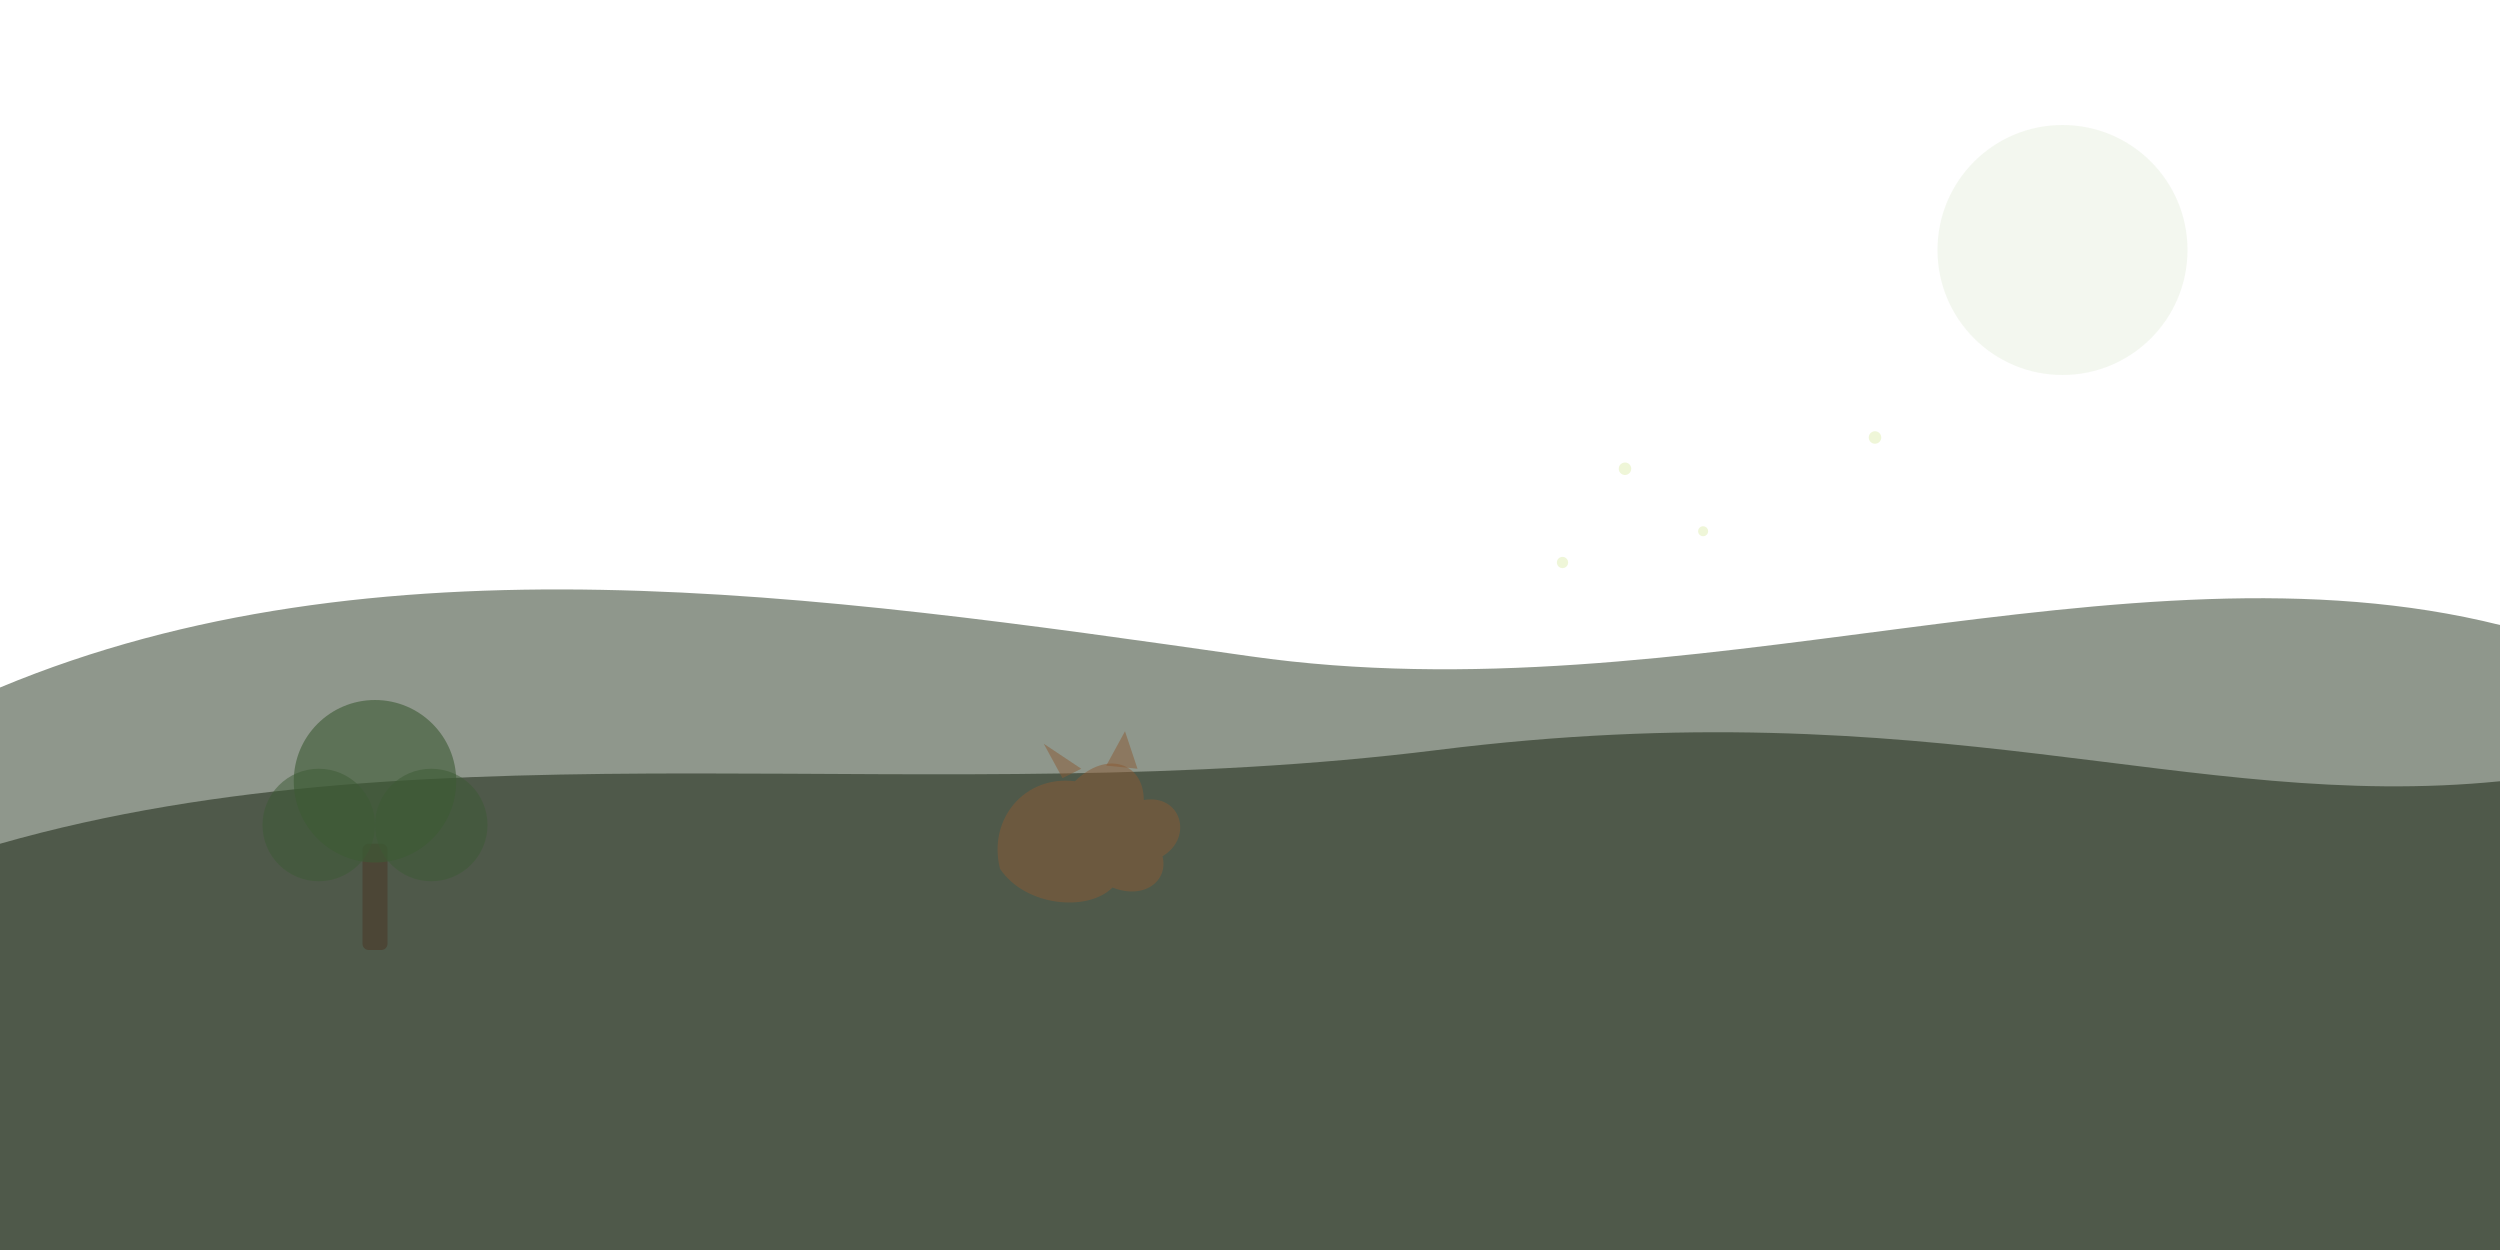
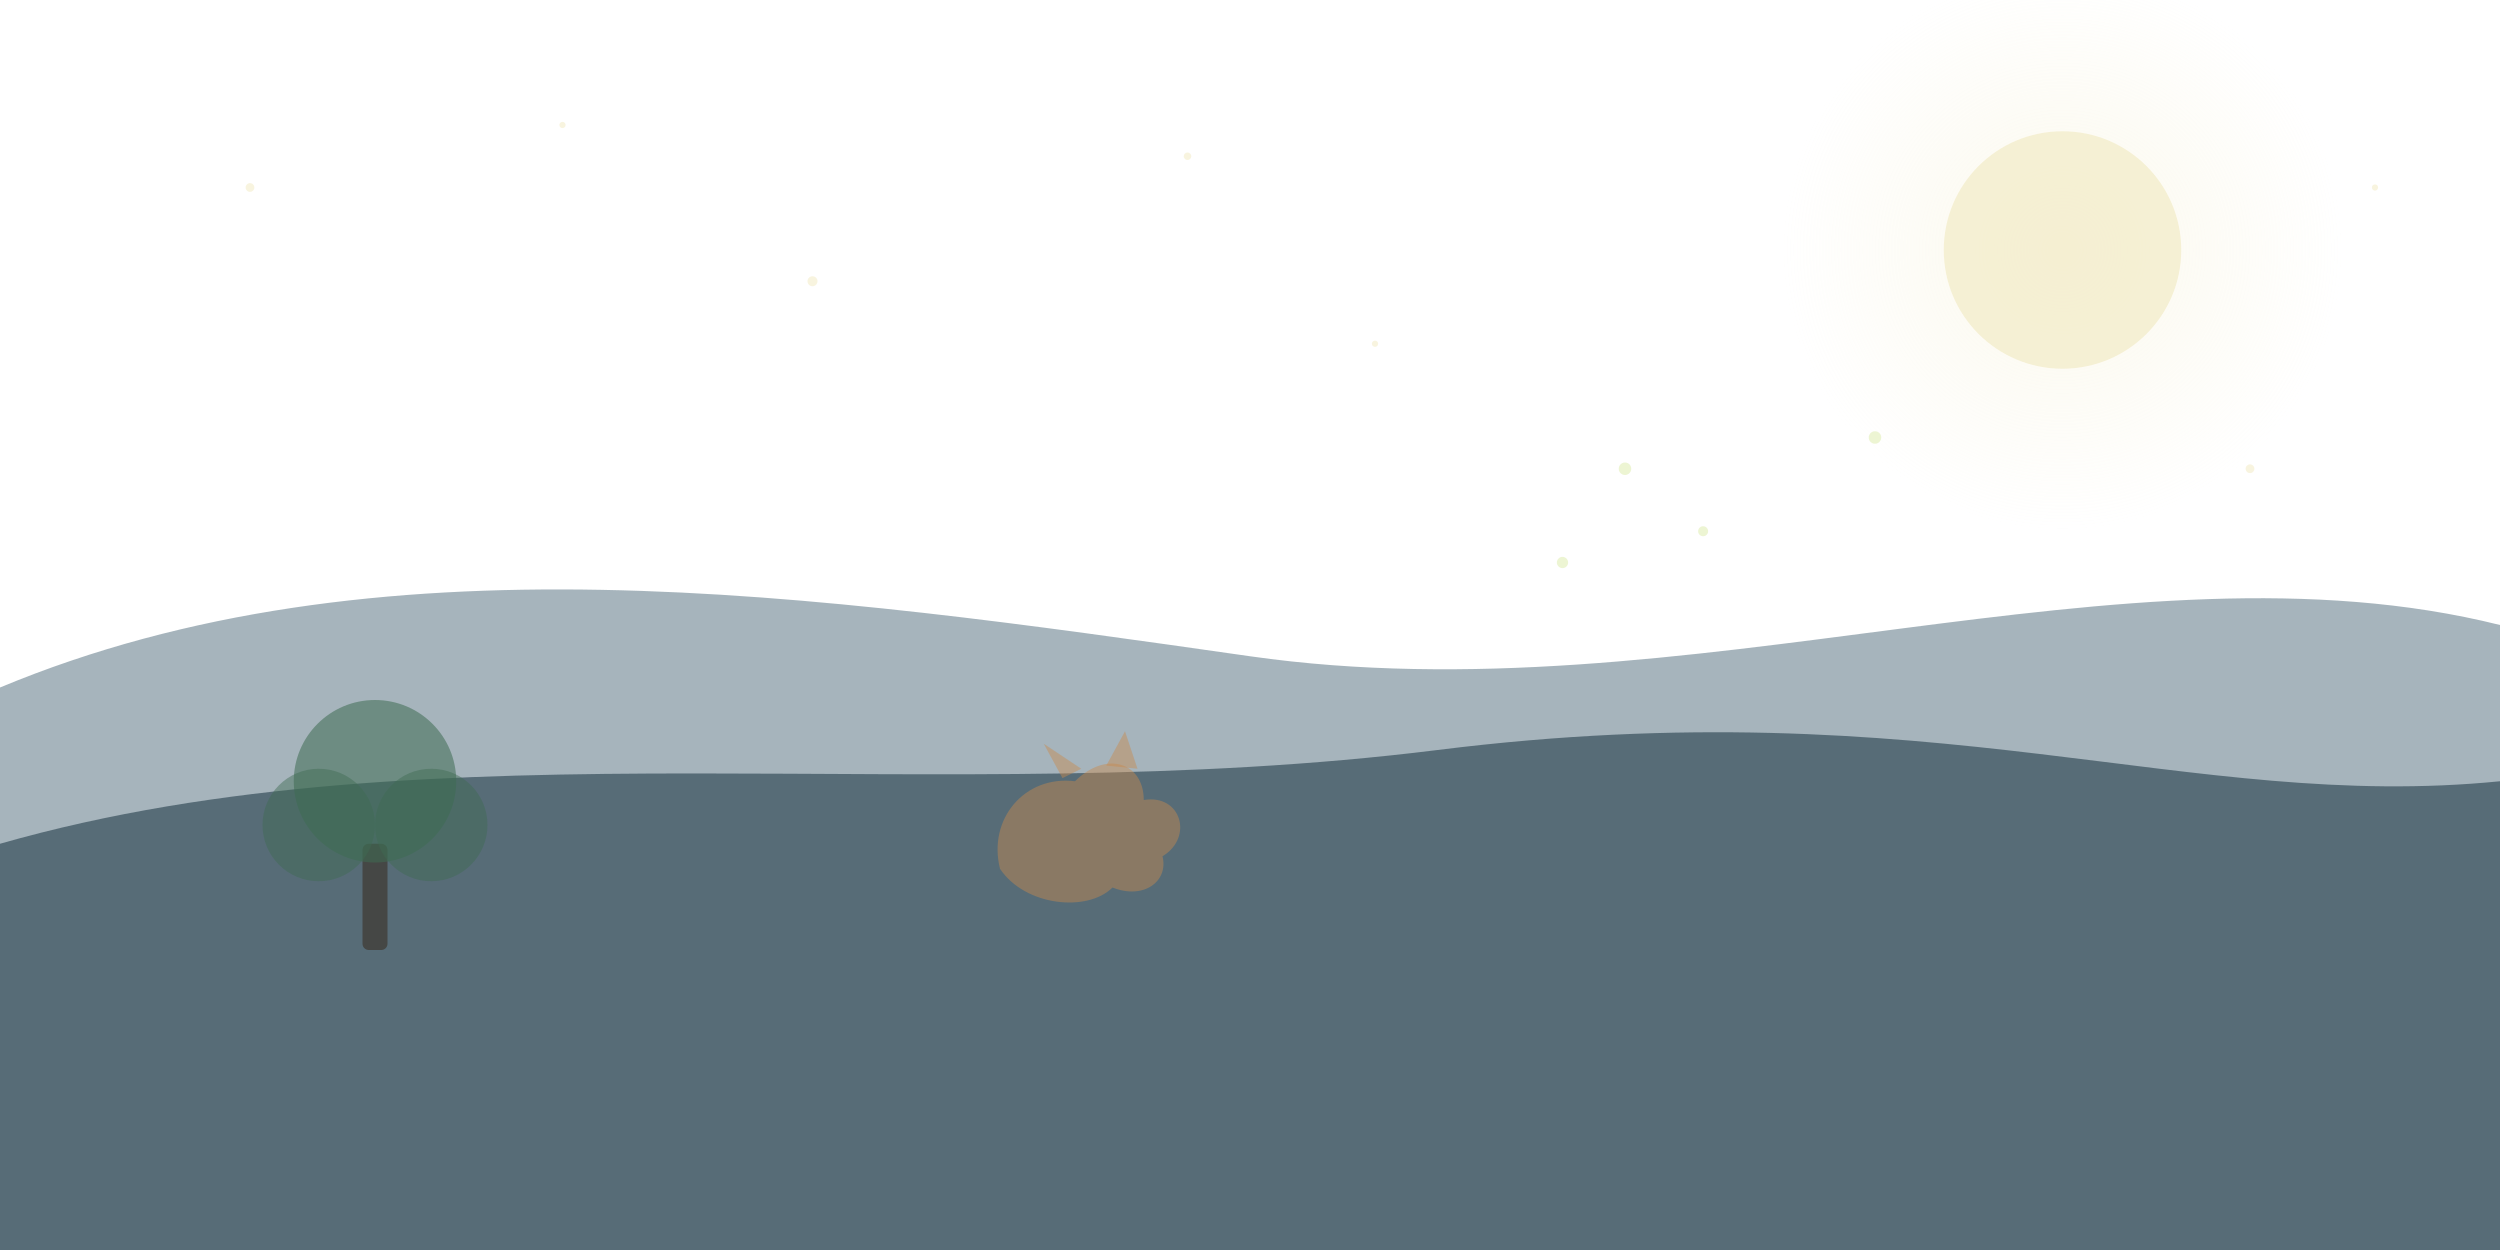
<svg xmlns="http://www.w3.org/2000/svg" viewBox="0 0 800 400" width="800" height="400">
-   <circle cx="660" cy="80" r="40" fill="#e8f0e0" fill-opacity="0.5" />
-   <path d="M0 220 C 120 170, 260 190, 400 210 C 540 230, 680 170, 800 200 L 800 400 L 0 400 Z" fill="#33422f" fill-opacity="0.55" />
-   <path d="M0 270 C 140 230, 300 260, 460 240 C 620 220, 700 260, 800 250 L 800 400 L 0 400 Z" fill="#25311f" fill-opacity="0.6" />
+   <defs>
+     <radialGradient id="moonGlow" cx="50%" cy="50%" r="50%">
+       <stop offset="0%" stop-color="#f3ecc9" stop-opacity="0.35" />
+       <stop offset="100%" stop-color="#f3ecc9" stop-opacity="0" />
+     </radialGradient>
+   </defs>
+   <circle cx="660" cy="80" r="90" fill="url(#moonGlow)" />
+   <circle cx="660" cy="80" r="38" fill="#f3ecc9" fill-opacity="0.75" />
+   <g fill="#f3ecc9" fill-opacity="0.6">
+     <circle cx="80" cy="60" r="1.4" />
+     <circle cx="180" cy="40" r="1" />
+     <circle cx="260" cy="90" r="1.6" />
+     <circle cx="380" cy="50" r="1.2" />
+     <circle cx="440" cy="110" r="1" />
+     <circle cx="720" cy="150" r="1.4" />
+     <circle cx="760" cy="60" r="1" />
+   </g>
+   <path d="M0 220 C 120 170, 260 190, 400 210 C 540 230, 680 170, 800 200 L 800 400 L 0 400 Z" fill="#3a5a6b" fill-opacity="0.45" />
+   <path d="M0 270 C 140 230, 300 260, 460 240 C 620 220, 700 260, 800 250 L 800 400 L 0 400 Z" fill="#233d4a" fill-opacity="0.6" />
  <g transform="translate(120,250)">
-     <rect x="-4" y="20" width="8" height="34" fill="#4a3a29" fill-opacity="0.6" rx="2" />
-     <circle cx="0" cy="0" r="26" fill="#3c5a34" fill-opacity="0.6" />
-     <circle cx="-18" cy="14" r="18" fill="#3c5a34" fill-opacity="0.5" />
-     <circle cx="18" cy="14" r="18" fill="#3c5a34" fill-opacity="0.5" />
+     <rect x="-4" y="20" width="8" height="34" fill="#3a2f24" fill-opacity="0.6" rx="2" />
+     <circle cx="0" cy="0" r="26" fill="#3e6b52" fill-opacity="0.55" />
+     <circle cx="-18" cy="14" r="18" fill="#3e6b52" fill-opacity="0.45" />
+     <circle cx="18" cy="14" r="18" fill="#3e6b52" fill-opacity="0.45" />
  </g>
-   <g fill="#e8f2c8" fill-opacity="0.7">
+   <g fill="#e8f2c8" fill-opacity="0.8">
    <circle cx="520" cy="150" r="2" />
    <circle cx="545" cy="170" r="1.6" />
    <circle cx="500" cy="180" r="1.8" />
    <circle cx="600" cy="140" r="2" />
  </g>
-   <g transform="translate(320,258)" fill="#8a5a34" fill-opacity="0.5">
+   <g transform="translate(320,258)" fill="#c98a4f" fill-opacity="0.45">
    <path d="M0 20 C -4 4 8 -10 24 -8 C 34 -18 46 -14 46 -2 C 58 -4 62 10 52 16 C 54 24 46 30 36 26 C 28 34 8 32 0 20 Z" />
    <path d="M20 -9 L14 -20 L26 -12 Z" />
    <path d="M34 -13 L40 -24 L44 -12 Z" />
  </g>
</svg>
